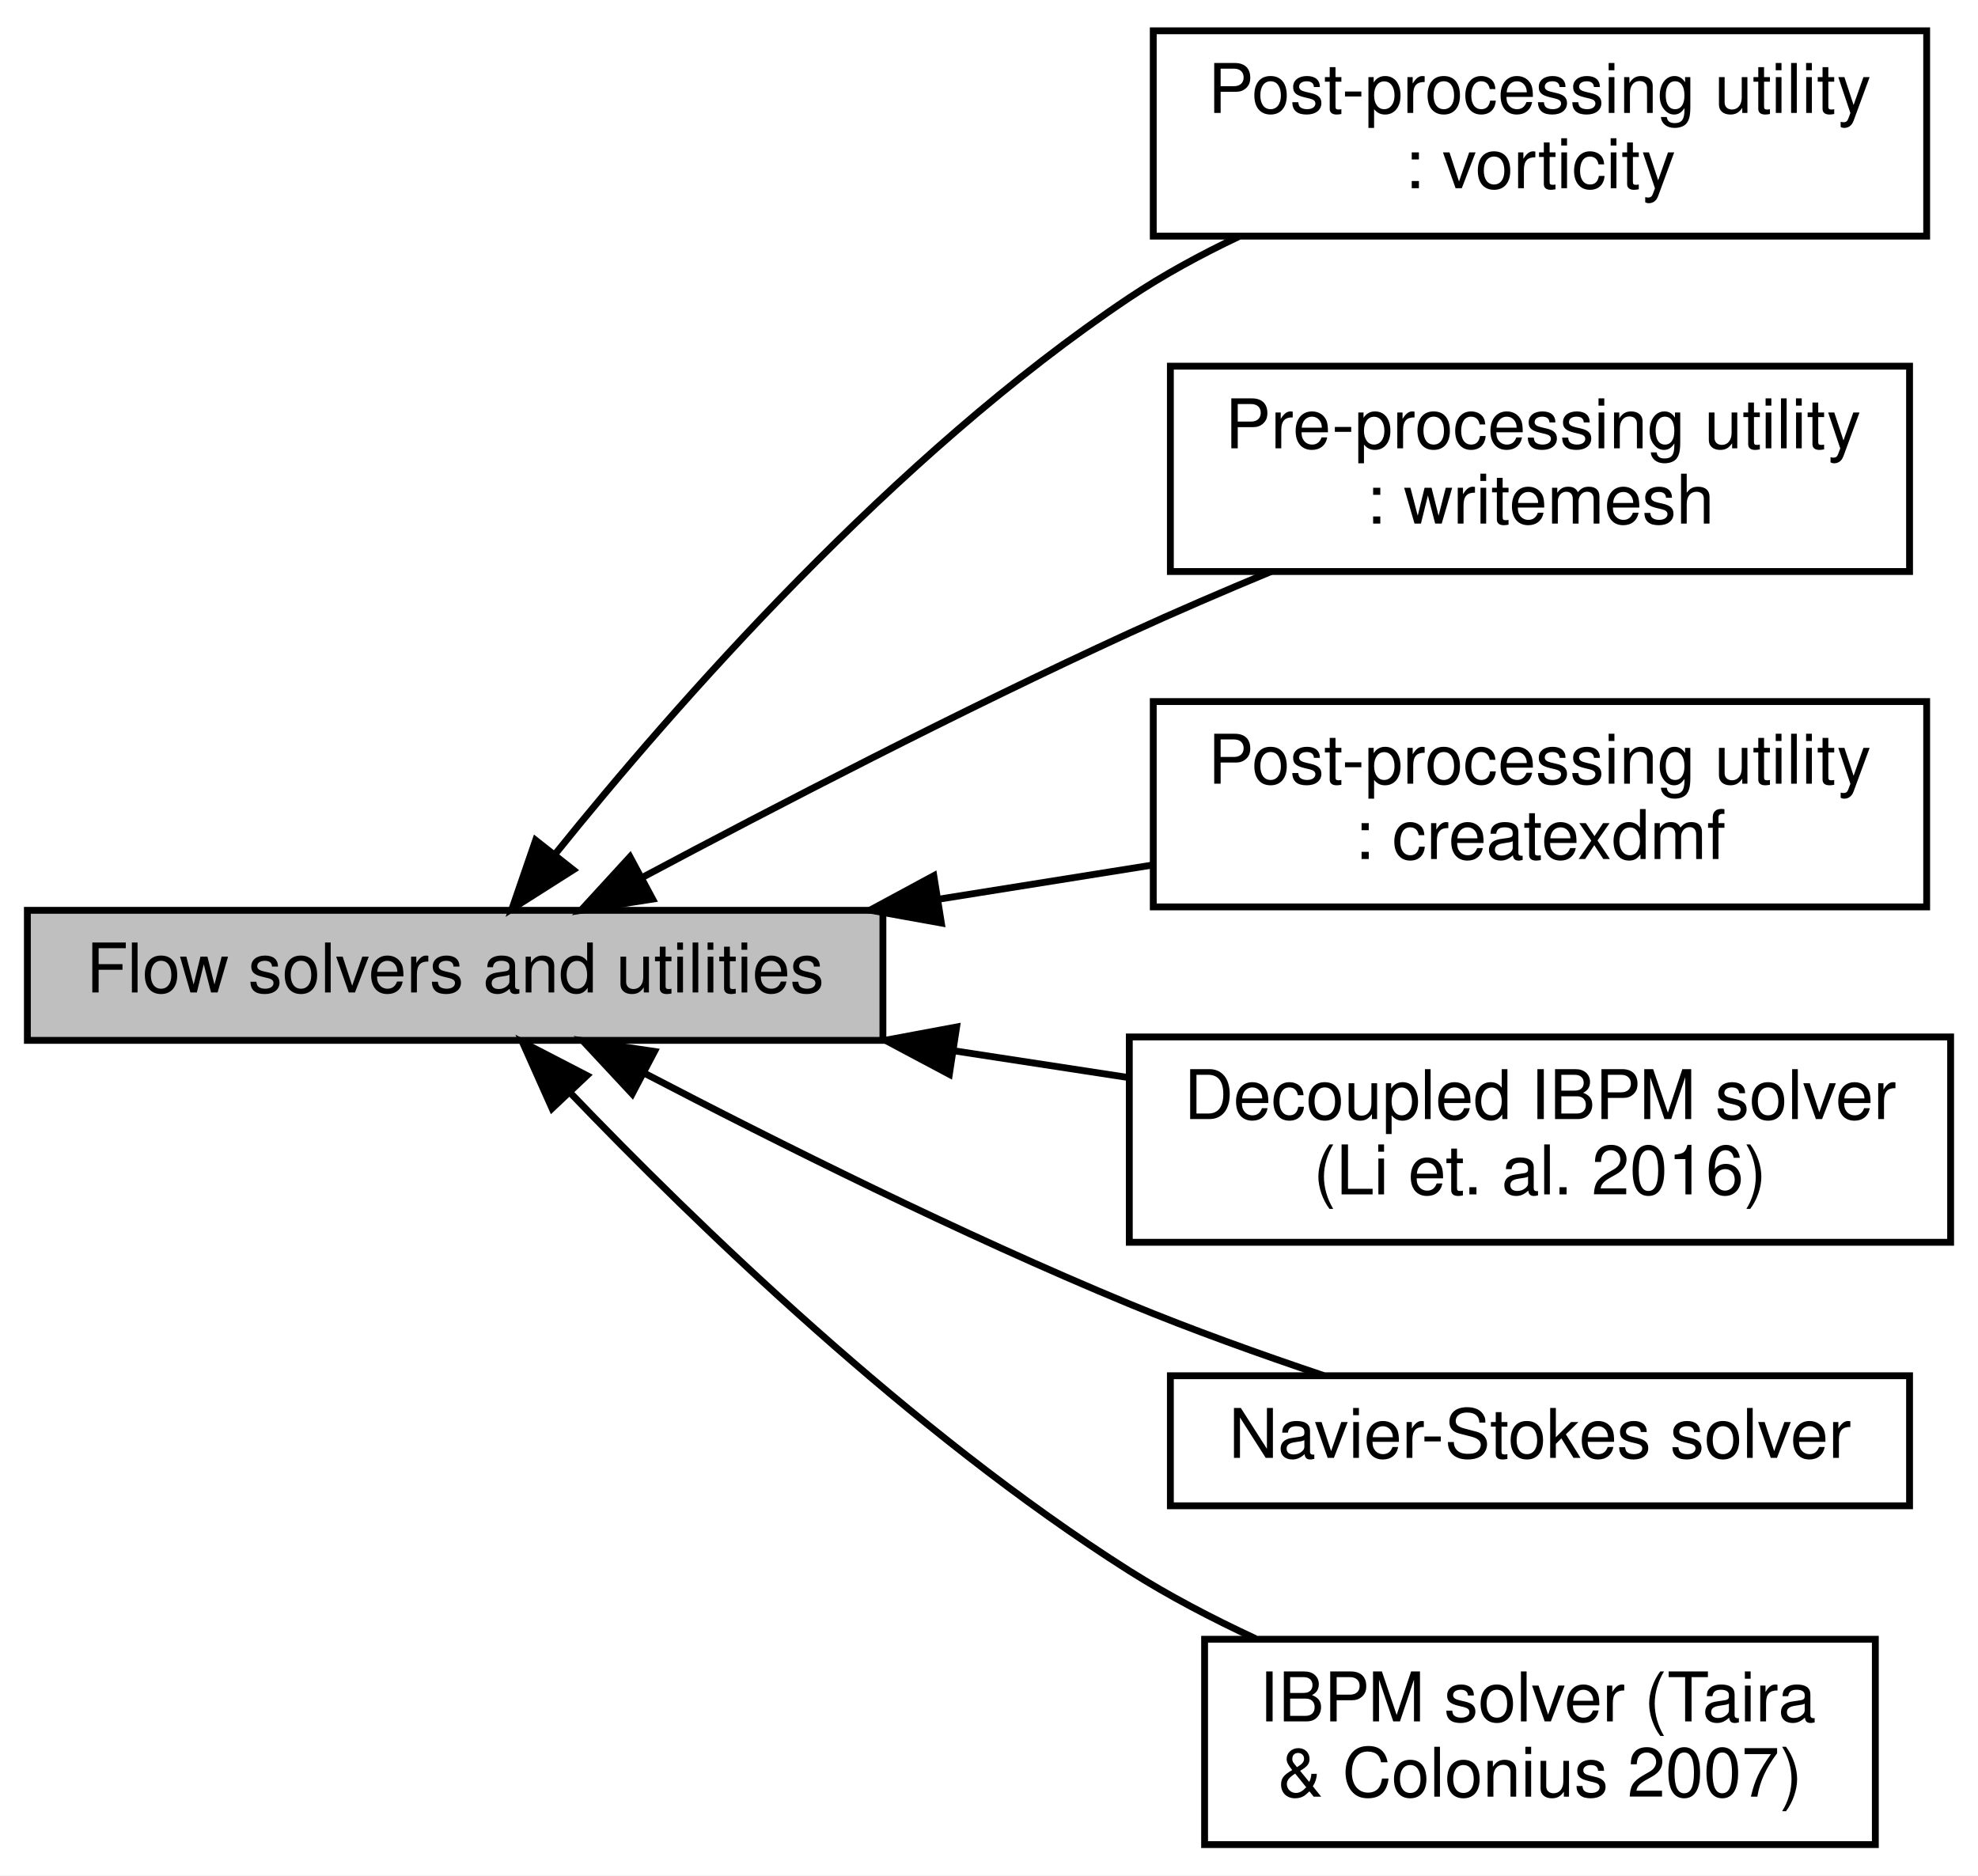
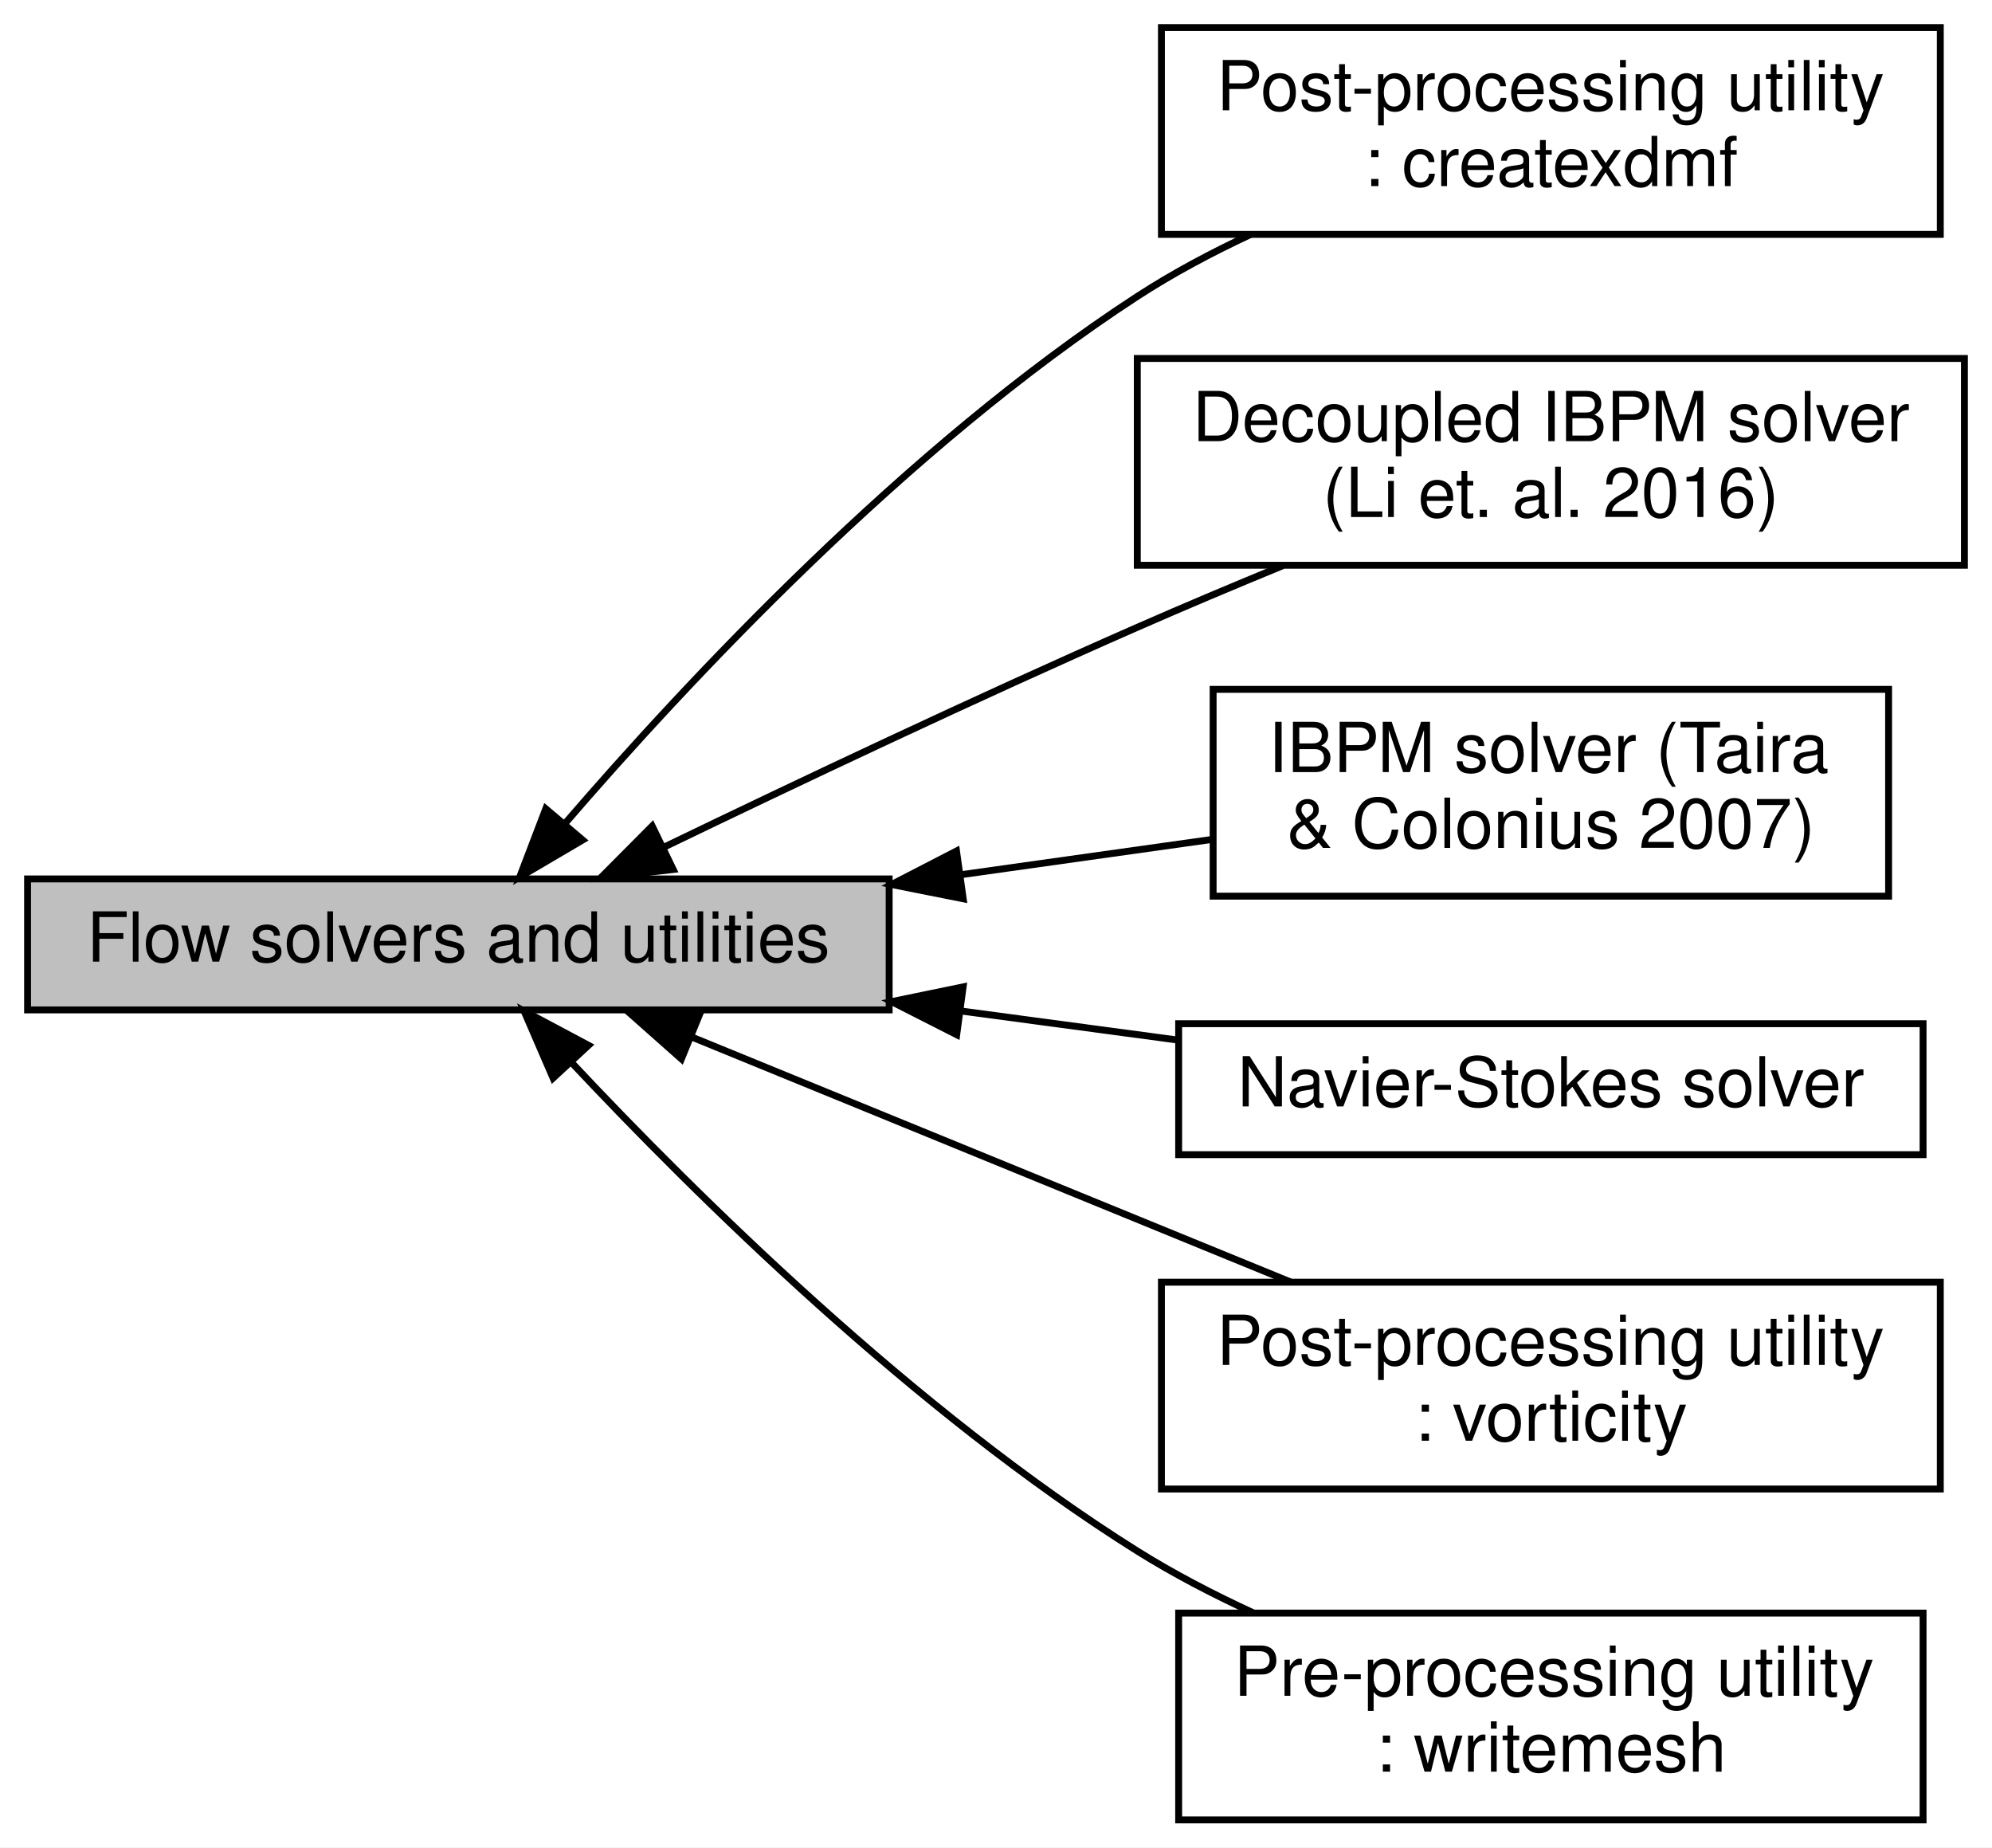
- <svg xmlns="http://www.w3.org/2000/svg" xmlns:xlink="http://www.w3.org/1999/xlink" width="289pt" height="274pt" viewBox="0.00 0.00 289.00 274.00">
-   <g id="graph0" class="graph" transform="scale(1 1) rotate(0) translate(4 270)">
-     <polygon fill="white" stroke="none" points="-4,4 -4,-270 285,-270 285,4 -4,4" />
+ <svg xmlns="http://www.w3.org/2000/svg" xmlns:xlink="http://www.w3.org/1999/xlink" width="289pt" height="268pt" viewBox="0.00 0.00 289.00 268.00">
+   <g id="graph0" class="graph" transform="scale(1 1) rotate(0) translate(4 264)">
+     <polygon fill="white" stroke="transparent" points="-4,4 -4,-264 285,-264 285,4 -4,4" />
    <g id="node1" class="node">
      <g id="a_node1">
-         <a xlink:href="../../d7/db7/group__vorticity.html" target="_top" xlink:title="A post-processing utility that calculates vorticity fields. ">
-           <polygon fill="white" stroke="black" points="164.5,-235.5 164.5,-265.5 277.5,-265.5 277.5,-235.5 164.5,-235.5" />
-           <text text-anchor="start" x="172.5" y="-253.5" font-family="Helvetica,sans-Serif" font-size="10.00">Post-processing utility</text>
-           <text text-anchor="middle" x="221" y="-242.5" font-family="Helvetica,sans-Serif" font-size="10.00">: vorticity</text>
+         <a xlink:title="Flow solvers and utilities.">
+           <polygon fill="#bfbfbf" stroke="black" points="125,-136.5 0,-136.5 0,-117.5 125,-117.5 125,-136.5" />
+           <text text-anchor="middle" x="62.5" y="-124.5" font-family="Helvetica,sans-Serif" font-size="10.00">Flow solvers and utilities</text>
        </a>
      </g>
    </g>
    <g id="node2" class="node">
-       <polygon fill="#bfbfbf" stroke="black" points="0,-118 0,-137 125,-137 125,-118 0,-118" />
-       <text text-anchor="middle" x="62.5" y="-125" font-family="Helvetica,sans-Serif" font-size="10.00">Flow solvers and utilities</text>
+       <g id="a_node2">
+         <a xlink:href="../../df/db8/group__createxdmf.html" target="_top" xlink:title="A post-processing utility that creates XDMF files for visualization.">
+           <polygon fill="white" stroke="black" points="277.5,-260 164.5,-260 164.5,-230 277.5,-230 277.5,-260" />
+           <text text-anchor="start" x="172.5" y="-248" font-family="Helvetica,sans-Serif" font-size="10.00">Post-processing utility</text>
+           <text text-anchor="middle" x="221" y="-237" font-family="Helvetica,sans-Serif" font-size="10.00">: createxdmf</text>
+         </a>
+       </g>
    </g>
-     <g id="edge5" class="edge">
-       <path fill="none" stroke="black" d="M77.151,-145.261C94.586,-166.93 126.638,-203.509 161,-226.5 165.963,-229.821 171.457,-232.808 177.038,-235.456" />
-       <polygon fill="black" stroke="black" points="79.754,-142.909 70.81,-137.228 74.259,-147.246 79.754,-142.909" />
+     <g id="edge1" class="edge">
+       <path fill="none" stroke="black" d="M77.89,-144.45C95.63,-165.05 127.57,-199.25 161,-221 166.1,-224.32 171.73,-227.32 177.43,-229.98" />
+       <polygon fill="black" stroke="black" points="80.53,-142.15 71.4,-136.78 75.18,-146.68 80.53,-142.15" />
    </g>
    <g id="node3" class="node">
      <g id="a_node3">
-         <a xlink:href="../../d2/ddd/group__writemesh.html" target="_top" xlink:title="A pre-processing utility that creates a mesh and writes the gridline coordinates to a HDF5 file...">
-           <polygon fill="white" stroke="black" points="167,-186.5 167,-216.5 275,-216.5 275,-186.5 167,-186.5" />
-           <text text-anchor="start" x="175" y="-204.5" font-family="Helvetica,sans-Serif" font-size="10.00">Pre-processing utility</text>
-           <text text-anchor="middle" x="221" y="-193.5" font-family="Helvetica,sans-Serif" font-size="10.00">: writemesh</text>
+         <a xlink:href="../../d0/d4b/group__decoupledibpm.html" target="_top" xlink:title="Implementation of parallel decoupled IBPM solver (Li et. al. 2016).">
+           <polygon fill="white" stroke="black" points="281,-212 161,-212 161,-182 281,-182 281,-212" />
+           <text text-anchor="start" x="169" y="-200" font-family="Helvetica,sans-Serif" font-size="10.00">Decoupled IBPM solver</text>
+           <text text-anchor="middle" x="221" y="-189" font-family="Helvetica,sans-Serif" font-size="10.00"> (Li et. al. 2016)</text>
+         </a>
+       </g>
+     </g>
+     <g id="edge2" class="edge">
+       <path fill="none" stroke="black" d="M92.31,-141.1C111.62,-150.42 137.69,-162.77 161,-173 167.78,-175.98 175.06,-179.04 182.1,-181.94" />
+       <polygon fill="black" stroke="black" points="93.67,-137.87 83.15,-136.66 90.62,-144.17 93.67,-137.87" />
+     </g>
+     <g id="node4" class="node">
+       <g id="a_node4">
+         <a xlink:href="../../d3/d01/group__ibpm.html" target="_top" xlink:title="Implementation of parallel IBPM solver (Taira &amp; Colonius 2007).">
+           <polygon fill="white" stroke="black" points="270,-164 172,-164 172,-134 270,-134 270,-164" />
+           <text text-anchor="start" x="180" y="-152" font-family="Helvetica,sans-Serif" font-size="10.00">IBPM solver (Taira</text>
+           <text text-anchor="middle" x="221" y="-141" font-family="Helvetica,sans-Serif" font-size="10.00"> &amp; Colonius 2007)</text>
+         </a>
+       </g>
+     </g>
+     <g id="edge3" class="edge">
+       <path fill="none" stroke="black" d="M135.55,-137.13C147.77,-138.85 160.19,-140.59 171.62,-142.2" />
+       <polygon fill="black" stroke="black" points="135.74,-133.62 125.35,-135.69 134.77,-140.55 135.74,-133.62" />
+     </g>
+     <g id="node5" class="node">
+       <g id="a_node5">
+         <a xlink:href="../../dc/d6a/group__nssolver.html" target="_top" xlink:title="Implementation of parallel Navier-Stokes solver.">
+           <polygon fill="white" stroke="black" points="275,-115.5 167,-115.5 167,-96.5 275,-96.5 275,-115.5" />
+           <text text-anchor="middle" x="221" y="-103.5" font-family="Helvetica,sans-Serif" font-size="10.00">Navier-Stokes solver</text>
+         </a>
+       </g>
+     </g>
+     <g id="edge4" class="edge">
+       <path fill="none" stroke="black" d="M135.38,-117.35C145.92,-115.94 156.61,-114.51 166.69,-113.15" />
+       <polygon fill="black" stroke="black" points="134.8,-113.9 125.35,-118.7 135.73,-120.84 134.8,-113.9" />
+     </g>
+     <g id="node6" class="node">
+       <g id="a_node6">
+         <a xlink:href="../../d7/db7/group__vorticity.html" target="_top" xlink:title="A post-processing utility that calculates vorticity fields.">
+           <polygon fill="white" stroke="black" points="277.5,-78 164.5,-78 164.5,-48 277.5,-48 277.5,-78" />
+           <text text-anchor="start" x="172.5" y="-66" font-family="Helvetica,sans-Serif" font-size="10.00">Post-processing utility</text>
+           <text text-anchor="middle" x="221" y="-55" font-family="Helvetica,sans-Serif" font-size="10.00">: vorticity</text>
+         </a>
+       </g>
+     </g>
+     <g id="edge5" class="edge">
+       <path fill="none" stroke="black" d="M96.49,-113.51C121.9,-103.12 157.02,-88.76 183.31,-78" />
+       <polygon fill="black" stroke="black" points="94.86,-110.39 86.93,-117.42 97.51,-116.87 94.86,-110.39" />
+     </g>
+     <g id="node7" class="node">
+       <g id="a_node7">
+         <a xlink:href="../../d2/ddd/group__writemesh.html" target="_top" xlink:title="A pre-processing utility that creates a mesh and writes the gridline coordinates to a HDF5 file.">
+           <polygon fill="white" stroke="black" points="275,-30 167,-30 167,0 275,0 275,-30" />
+           <text text-anchor="start" x="175" y="-18" font-family="Helvetica,sans-Serif" font-size="10.00">Pre-processing utility</text>
+           <text text-anchor="middle" x="221" y="-7" font-family="Helvetica,sans-Serif" font-size="10.00">: writemesh</text>
        </a>
      </g>
    </g>
    <g id="edge6" class="edge">
-       <path fill="none" stroke="black" d="M89.761,-141.759C109.212,-152.125 136.482,-166.253 161,-177.5 167.634,-180.543 174.768,-183.612 181.705,-186.492" />
-       <polygon fill="black" stroke="black" points="91.353,-138.641 80.886,-137.001 88.046,-144.811 91.353,-138.641" />
-     </g>
-     <g id="node4" class="node">
-       <g id="a_node4">
-         <a xlink:href="../../df/db8/group__createxdmf.html" target="_top" xlink:title="A post-processing utility that creates XDMF files for visualization. ">
-           <polygon fill="white" stroke="black" points="164.5,-137.5 164.5,-167.5 277.5,-167.5 277.5,-137.5 164.5,-137.5" />
-           <text text-anchor="start" x="172.5" y="-155.5" font-family="Helvetica,sans-Serif" font-size="10.00">Post-processing utility</text>
-           <text text-anchor="middle" x="221" y="-144.5" font-family="Helvetica,sans-Serif" font-size="10.00">: createxdmf</text>
-         </a>
-       </g>
-     </g>
-     <g id="edge1" class="edge">
-       <path fill="none" stroke="black" d="M133.08,-138.615C143.57,-140.291 154.271,-142 164.415,-143.621" />
-       <polygon fill="black" stroke="black" points="133.539,-135.144 123.112,-137.023 132.435,-142.056 133.539,-135.144" />
-     </g>
-     <g id="node5" class="node">
-       <g id="a_node5">
-         <a xlink:href="../../d0/d4b/group__decoupledibpm.html" target="_top" xlink:title="Implementation of parallel decoupled IBPM solver (Li et. al. 2016). ">
-           <polygon fill="white" stroke="black" points="161,-88.5 161,-118.5 281,-118.5 281,-88.5 161,-88.5" />
-           <text text-anchor="start" x="169" y="-106.5" font-family="Helvetica,sans-Serif" font-size="10.00">Decoupled IBPM solver</text>
-           <text text-anchor="middle" x="221" y="-95.5" font-family="Helvetica,sans-Serif" font-size="10.00"> (Li et. al. 2016)</text>
-         </a>
-       </g>
-     </g>
-     <g id="edge2" class="edge">
-       <path fill="none" stroke="black" d="M135.326,-116.485C143.883,-115.173 152.543,-113.845 160.893,-112.564" />
-       <polygon fill="black" stroke="black" points="134.707,-113.039 125.353,-118.015 135.768,-119.958 134.707,-113.039" />
-     </g>
-     <g id="node6" class="node">
-       <g id="a_node6">
-         <a xlink:href="../../dc/d6a/group__nssolver.html" target="_top" xlink:title="Implementation of parallel Navier-Stokes solver. ">
-           <polygon fill="white" stroke="black" points="167,-50 167,-69 275,-69 275,-50 167,-50" />
-           <text text-anchor="middle" x="221" y="-57" font-family="Helvetica,sans-Serif" font-size="10.00">Navier-Stokes solver</text>
-         </a>
-       </g>
-     </g>
-     <g id="edge4" class="edge">
-       <path fill="none" stroke="black" d="M90.257,-113.147C109.606,-103.061 136.539,-89.616 161,-79.5 170.095,-75.739 180.179,-72.124 189.4,-69.027" />
-       <polygon fill="black" stroke="black" points="88.368,-110.186 81.147,-117.94 91.627,-116.381 88.368,-110.186" />
-     </g>
-     <g id="node7" class="node">
-       <g id="a_node7">
-         <a xlink:href="../../d3/d01/group__ibpm.html" target="_top" xlink:title="Implementation of parallel IBPM solver (Taira &amp; Colonius 2007). ">
-           <polygon fill="white" stroke="black" points="172,-0.5 172,-30.5 270,-30.5 270,-0.5 172,-0.5" />
-           <text text-anchor="start" x="180" y="-18.5" font-family="Helvetica,sans-Serif" font-size="10.00">IBPM solver (Taira</text>
-           <text text-anchor="middle" x="221" y="-7.5" font-family="Helvetica,sans-Serif" font-size="10.00"> &amp; Colonius 2007)</text>
-         </a>
-       </g>
-     </g>
-     <g id="edge3" class="edge">
-       <path fill="none" stroke="black" d="M79.3,-110.36C97.54,-91.343 129.139,-60.683 161,-40.5 166.733,-36.868 173.083,-33.548 179.432,-30.597" />
-       <polygon fill="black" stroke="black" points="76.66,-108.059 72.339,-117.733 81.749,-112.865 76.66,-108.059" />
+       <path fill="none" stroke="black" d="M78.92,-109.87C97.03,-90.57 128.72,-59.25 161,-39 166.25,-35.71 172.02,-32.71 177.84,-30.03" />
+       <polygon fill="black" stroke="black" points="76.24,-107.61 72.03,-117.34 81.38,-112.36 76.24,-107.61" />
    </g>
  </g>
</svg>
